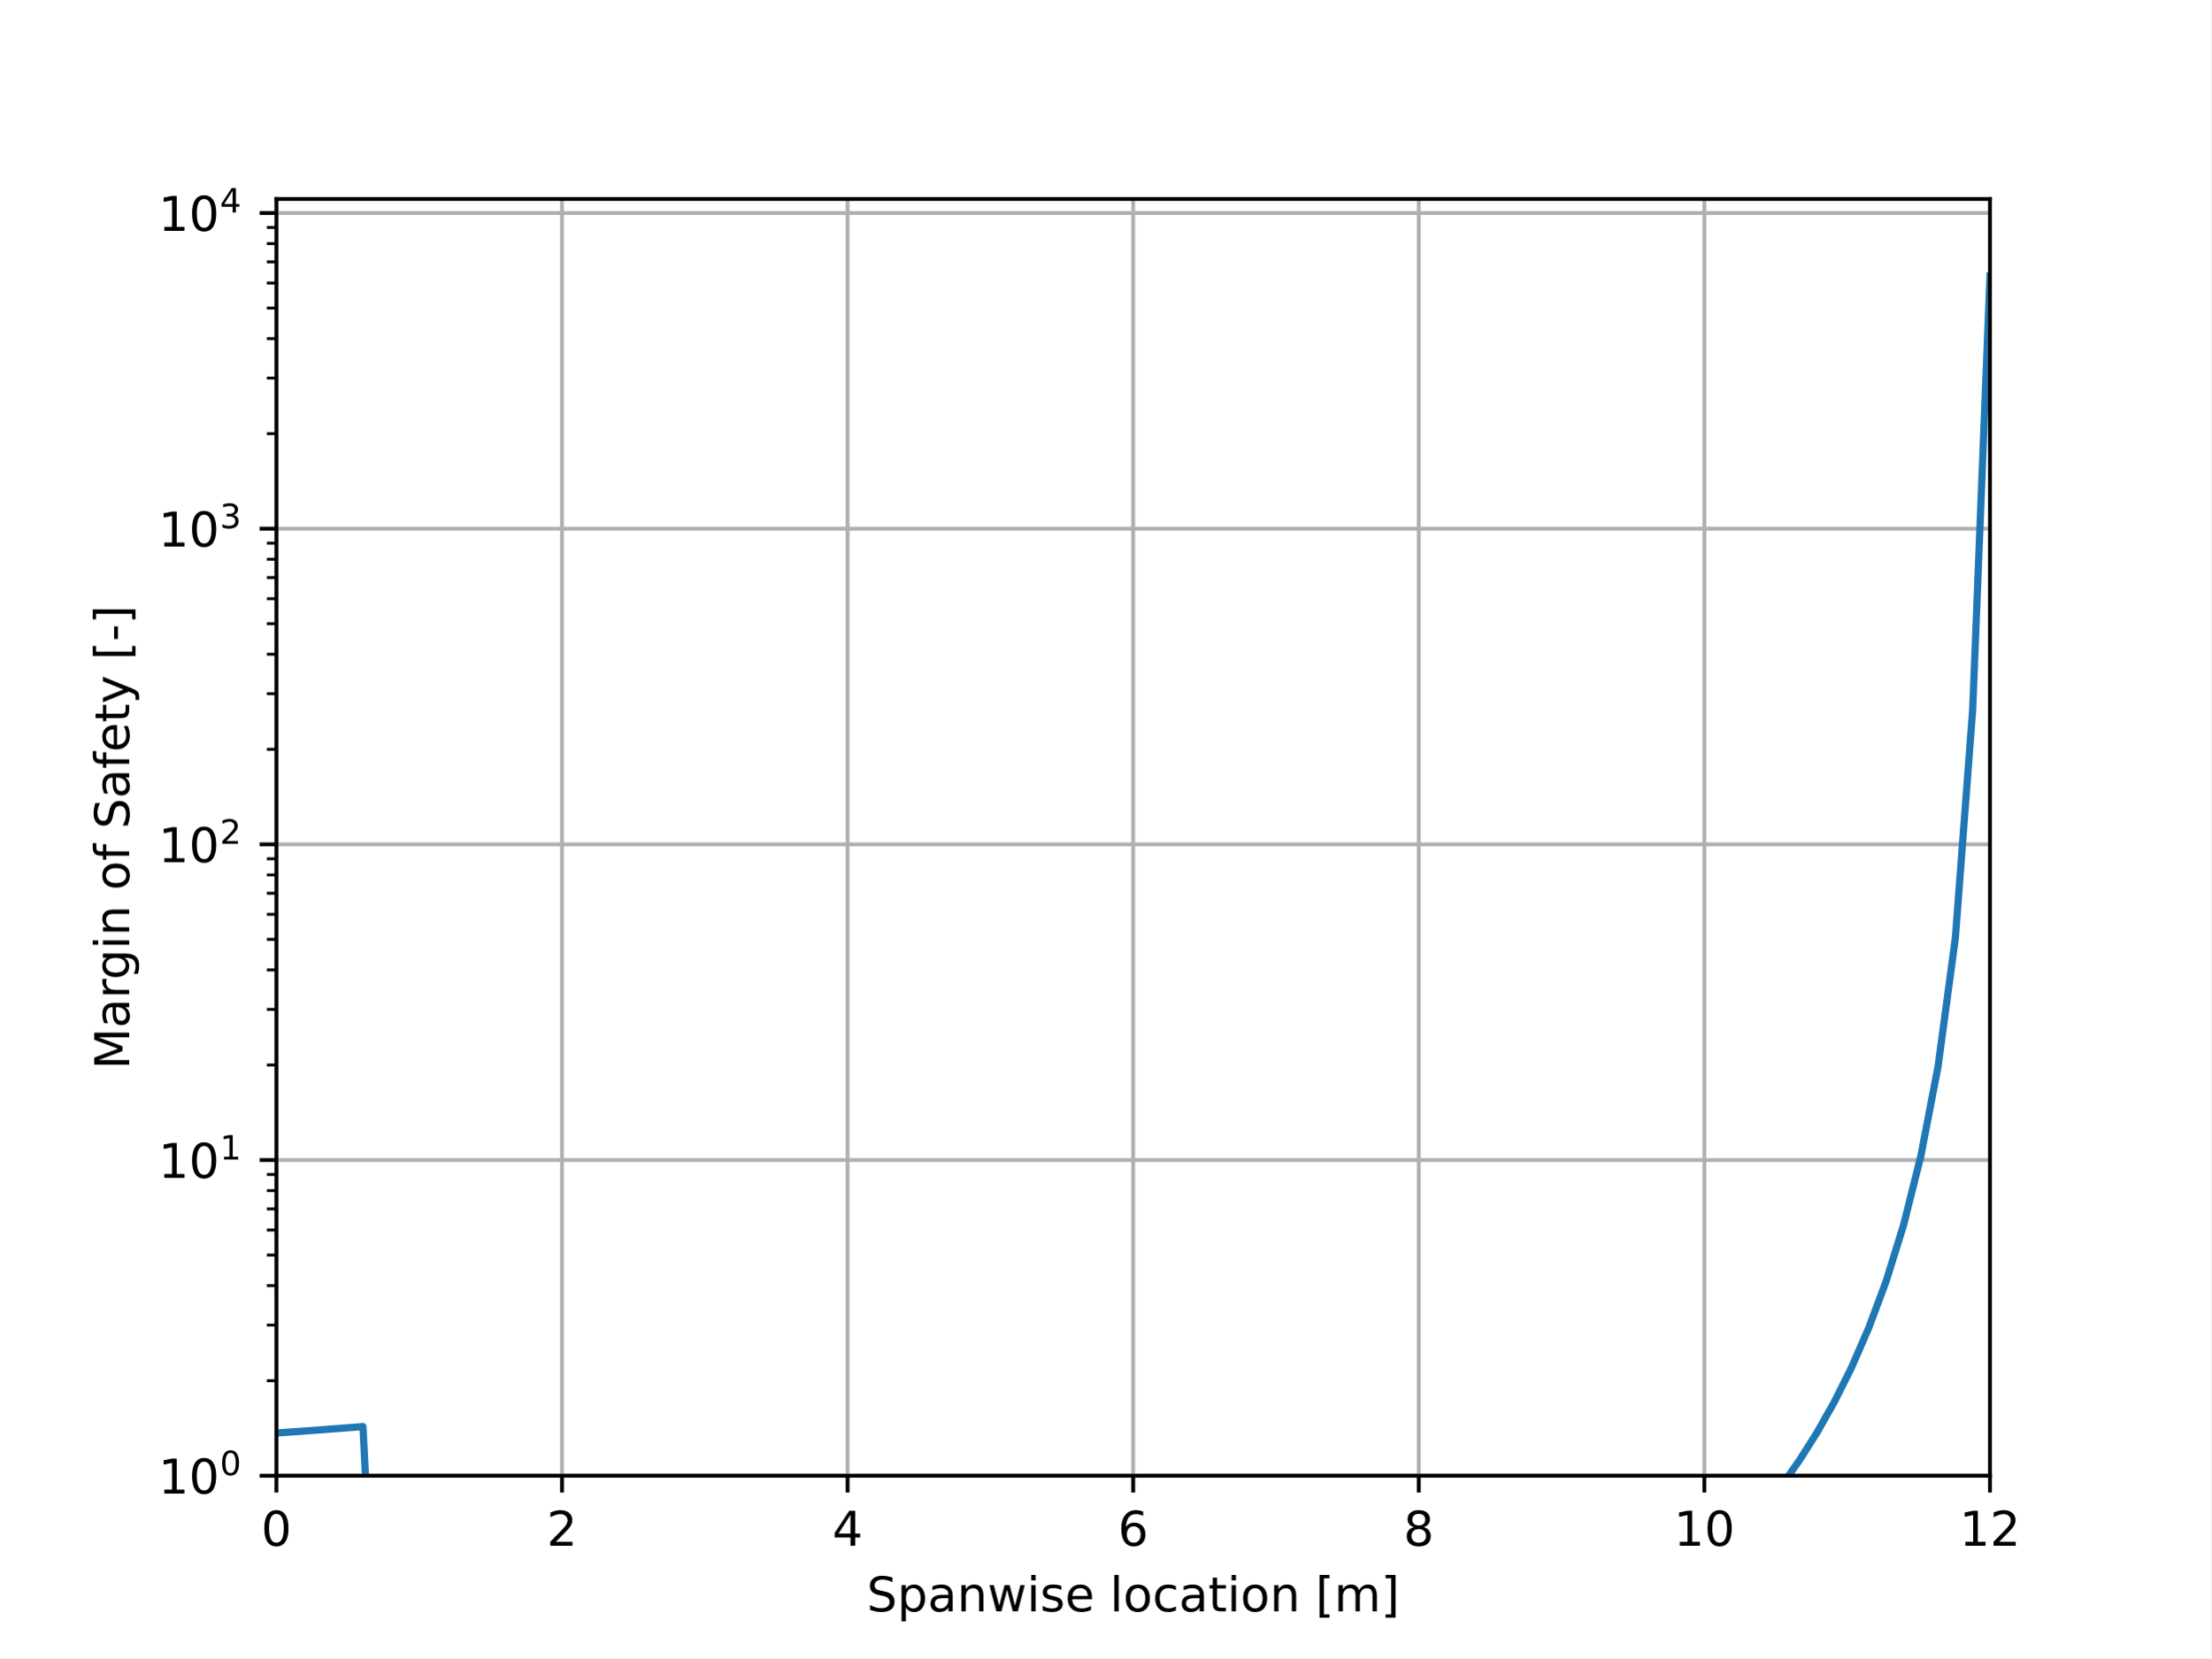
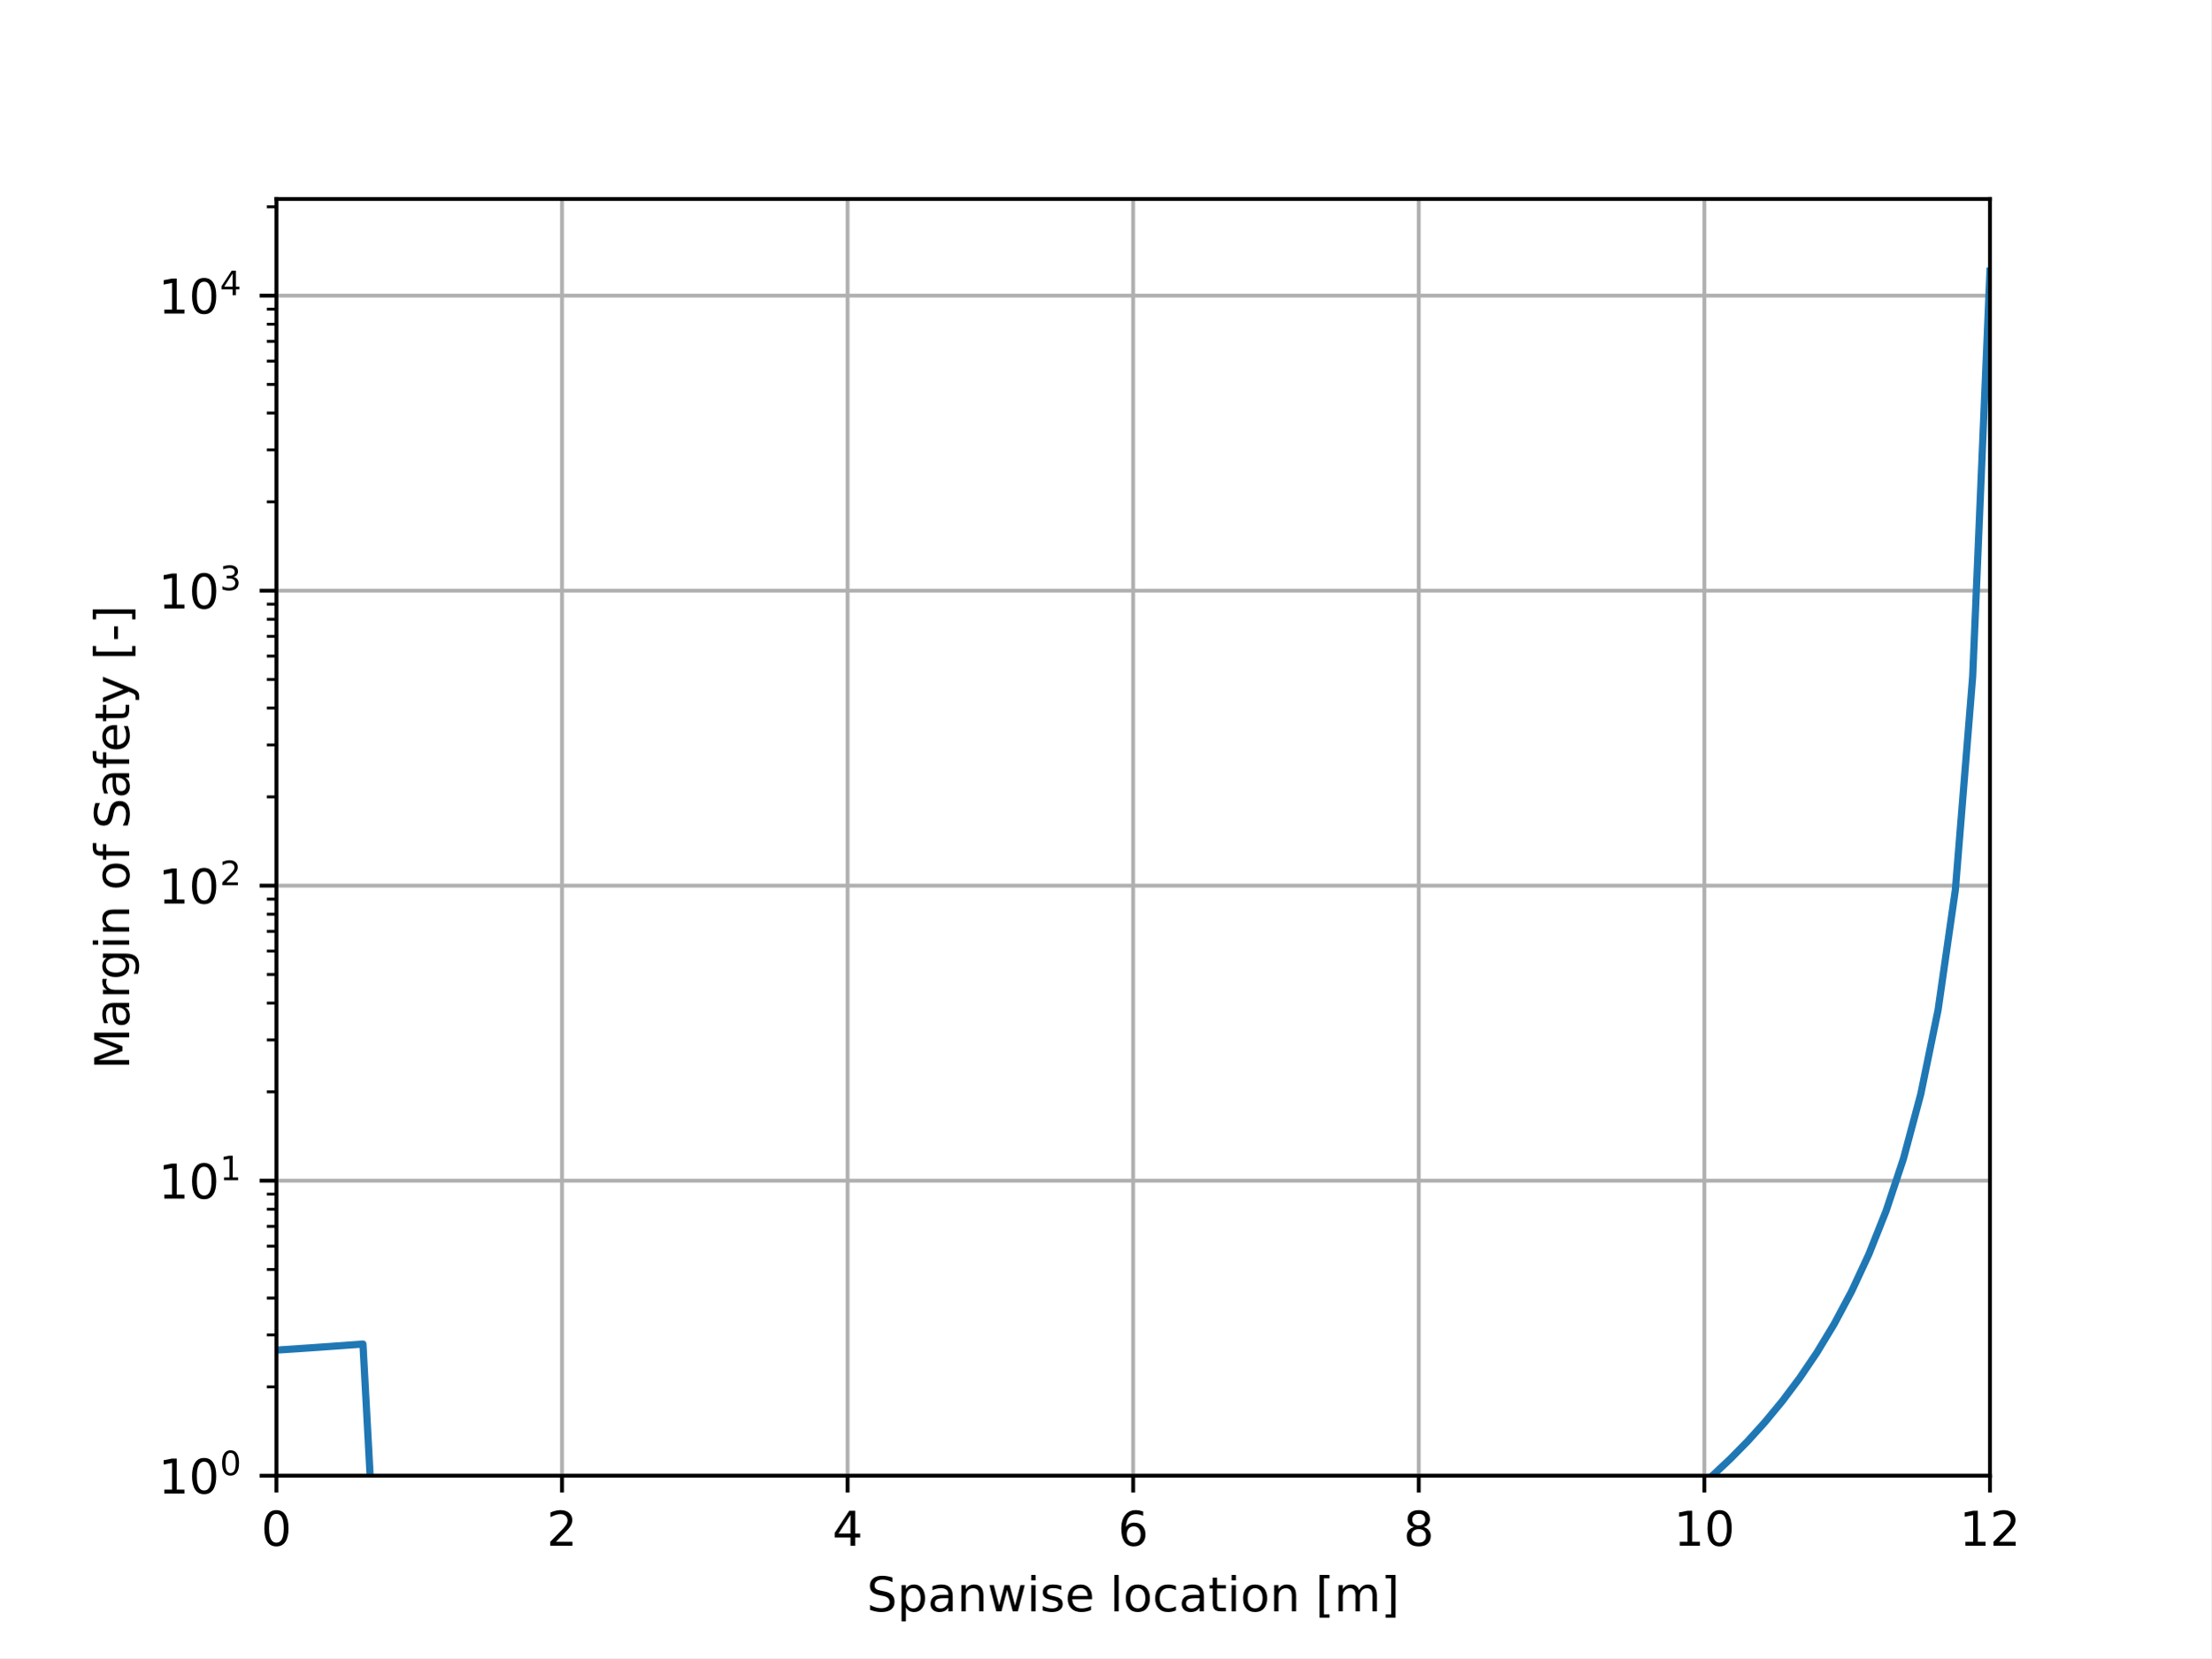
<svg xmlns="http://www.w3.org/2000/svg" xmlns:xlink="http://www.w3.org/1999/xlink" width="460.8pt" height="345.6pt" viewBox="0 0 460.8 345.6" version="1.1">
  <defs>
    <style type="text/css">*{stroke-linejoin: round; stroke-linecap: butt}</style>
  </defs>
  <g id="figure_1">
    <g id="patch_1">
      <path d="M 0 345.6  L 460.8 345.6  L 460.8 0  L 0 0  z " style="fill: #ffffff" />
    </g>
    <g id="axes_1">
      <g id="patch_2">
        <path d="M 57.6 307.584  L 414.72 307.584  L 414.72 41.472  L 57.6 41.472  z " style="fill: #ffffff" />
      </g>
      <g id="matplotlib.axis_1">
        <g id="xtick_1">
          <g id="line2d_1">
-             <path d="M 57.6 307.584  L 57.6 41.472  " clip-path="url(#pf5adccbb9b)" style="fill: none; stroke: #b0b0b0; stroke-width: 0.8; stroke-linecap: square" />
+             <path d="M 57.6 307.584  L 57.6 41.472  " clip-path="url(#p177a32290b)" style="fill: none; stroke: #b0b0b0; stroke-width: 0.8; stroke-linecap: square" />
          </g>
          <g id="line2d_2">
            <defs>
-               <path id="mf45ac86822" d="M 0 0  L 0 3.5  " style="stroke: #000000; stroke-width: 0.8" />
+               <path id="mb3d29bedf6" d="M 0 0  L 0 3.5  " style="stroke: #000000; stroke-width: 0.8" />
            </defs>
            <g>
-               <use xlink:href="#mf45ac86822" x="57.6" y="307.584" style="stroke: #000000; stroke-width: 0.8" />
+               <use xlink:href="#mb3d29bedf6" x="57.6" y="307.584" style="stroke: #000000; stroke-width: 0.8" />
            </g>
          </g>
          <g id="text_1">
            <g transform="translate(54.41875 322.1824)scale(0.1 -0.1)">
              <defs>
                <path id="DejaVuSans-30" d="M 2034 4250  Q 1547 4250 1301 3770  Q 1056 3291 1056 2328  Q 1056 1369 1301 889  Q 1547 409 2034 409  Q 2525 409 2770 889  Q 3016 1369 3016 2328  Q 3016 3291 2770 3770  Q 2525 4250 2034 4250  z M 2034 4750  Q 2819 4750 3233 4129  Q 3647 3509 3647 2328  Q 3647 1150 3233 529  Q 2819 -91 2034 -91  Q 1250 -91 836 529  Q 422 1150 422 2328  Q 422 3509 836 4129  Q 1250 4750 2034 4750  z " transform="scale(0.015625)" />
              </defs>
              <use xlink:href="#DejaVuSans-30" />
            </g>
          </g>
        </g>
        <g id="xtick_2">
          <g id="line2d_3">
-             <path d="M 117.12 307.584  L 117.12 41.472  " clip-path="url(#pf5adccbb9b)" style="fill: none; stroke: #b0b0b0; stroke-width: 0.8; stroke-linecap: square" />
+             <path d="M 117.12 307.584  L 117.12 41.472  " clip-path="url(#p177a32290b)" style="fill: none; stroke: #b0b0b0; stroke-width: 0.8; stroke-linecap: square" />
          </g>
          <g id="line2d_4">
            <g>
-               <use xlink:href="#mf45ac86822" x="117.12" y="307.584" style="stroke: #000000; stroke-width: 0.8" />
+               <use xlink:href="#mb3d29bedf6" x="117.12" y="307.584" style="stroke: #000000; stroke-width: 0.8" />
            </g>
          </g>
          <g id="text_2">
            <g transform="translate(113.9387 322.1824)scale(0.1 -0.1)">
              <defs>
                <path id="DejaVuSans-32" d="M 1228 531  L 3431 531  L 3431 0  L 469 0  L 469 531  Q 828 903 1448 1529  Q 2069 2156 2228 2338  Q 2531 2678 2651 2914  Q 2772 3150 2772 3378  Q 2772 3750 2511 3984  Q 2250 4219 1831 4219  Q 1534 4219 1204 4116  Q 875 4013 500 3803  L 500 4441  Q 881 4594 1212 4672  Q 1544 4750 1819 4750  Q 2544 4750 2975 4387  Q 3406 4025 3406 3419  Q 3406 3131 3298 2873  Q 3191 2616 2906 2266  Q 2828 2175 2409 1742  Q 1991 1309 1228 531  z " transform="scale(0.015625)" />
              </defs>
              <use xlink:href="#DejaVuSans-32" />
            </g>
          </g>
        </g>
        <g id="xtick_3">
          <g id="line2d_5">
-             <path d="M 176.64 307.584  L 176.64 41.472  " clip-path="url(#pf5adccbb9b)" style="fill: none; stroke: #b0b0b0; stroke-width: 0.8; stroke-linecap: square" />
+             <path d="M 176.64 307.584  L 176.64 41.472  " clip-path="url(#p177a32290b)" style="fill: none; stroke: #b0b0b0; stroke-width: 0.8; stroke-linecap: square" />
          </g>
          <g id="line2d_6">
            <g>
-               <use xlink:href="#mf45ac86822" x="176.64" y="307.584" style="stroke: #000000; stroke-width: 0.8" />
+               <use xlink:href="#mb3d29bedf6" x="176.64" y="307.584" style="stroke: #000000; stroke-width: 0.8" />
            </g>
          </g>
          <g id="text_3">
            <g transform="translate(173.4588 322.1824)scale(0.1 -0.1)">
              <defs>
                <path id="DejaVuSans-34" d="M 2419 4116  L 825 1625  L 2419 1625  L 2419 4116  z M 2253 4666  L 3047 4666  L 3047 1625  L 3713 1625  L 3713 1100  L 3047 1100  L 3047 0  L 2419 0  L 2419 1100  L 313 1100  L 313 1709  L 2253 4666  z " transform="scale(0.015625)" />
              </defs>
              <use xlink:href="#DejaVuSans-34" />
            </g>
          </g>
        </g>
        <g id="xtick_4">
          <g id="line2d_7">
-             <path d="M 236.16 307.584  L 236.16 41.472  " clip-path="url(#pf5adccbb9b)" style="fill: none; stroke: #b0b0b0; stroke-width: 0.8; stroke-linecap: square" />
+             <path d="M 236.16 307.584  L 236.16 41.472  " clip-path="url(#p177a32290b)" style="fill: none; stroke: #b0b0b0; stroke-width: 0.8; stroke-linecap: square" />
          </g>
          <g id="line2d_8">
            <g>
-               <use xlink:href="#mf45ac86822" x="236.16" y="307.584" style="stroke: #000000; stroke-width: 0.8" />
+               <use xlink:href="#mb3d29bedf6" x="236.16" y="307.584" style="stroke: #000000; stroke-width: 0.8" />
            </g>
          </g>
          <g id="text_4">
            <g transform="translate(232.9787 322.1824)scale(0.1 -0.1)">
              <defs>
                <path id="DejaVuSans-36" d="M 2113 2584  Q 1688 2584 1439 2293  Q 1191 2003 1191 1497  Q 1191 994 1439 701  Q 1688 409 2113 409  Q 2538 409 2786 701  Q 3034 994 3034 1497  Q 3034 2003 2786 2293  Q 2538 2584 2113 2584  z M 3366 4563  L 3366 3988  Q 3128 4100 2886 4159  Q 2644 4219 2406 4219  Q 1781 4219 1451 3797  Q 1122 3375 1075 2522  Q 1259 2794 1537 2939  Q 1816 3084 2150 3084  Q 2853 3084 3261 2657  Q 3669 2231 3669 1497  Q 3669 778 3244 343  Q 2819 -91 2113 -91  Q 1303 -91 875 529  Q 447 1150 447 2328  Q 447 3434 972 4092  Q 1497 4750 2381 4750  Q 2619 4750 2861 4703  Q 3103 4656 3366 4563  z " transform="scale(0.015625)" />
              </defs>
              <use xlink:href="#DejaVuSans-36" />
            </g>
          </g>
        </g>
        <g id="xtick_5">
          <g id="line2d_9">
-             <path d="M 295.68 307.584  L 295.68 41.472  " clip-path="url(#pf5adccbb9b)" style="fill: none; stroke: #b0b0b0; stroke-width: 0.8; stroke-linecap: square" />
+             <path d="M 295.68 307.584  L 295.68 41.472  " clip-path="url(#p177a32290b)" style="fill: none; stroke: #b0b0b0; stroke-width: 0.8; stroke-linecap: square" />
          </g>
          <g id="line2d_10">
            <g>
-               <use xlink:href="#mf45ac86822" x="295.68" y="307.584" style="stroke: #000000; stroke-width: 0.8" />
+               <use xlink:href="#mb3d29bedf6" x="295.68" y="307.584" style="stroke: #000000; stroke-width: 0.8" />
            </g>
          </g>
          <g id="text_5">
            <g transform="translate(292.4987 322.1824)scale(0.1 -0.1)">
              <defs>
                <path id="DejaVuSans-38" d="M 2034 2216  Q 1584 2216 1326 1975  Q 1069 1734 1069 1313  Q 1069 891 1326 650  Q 1584 409 2034 409  Q 2484 409 2743 651  Q 3003 894 3003 1313  Q 3003 1734 2745 1975  Q 2488 2216 2034 2216  z M 1403 2484  Q 997 2584 770 2862  Q 544 3141 544 3541  Q 544 4100 942 4425  Q 1341 4750 2034 4750  Q 2731 4750 3128 4425  Q 3525 4100 3525 3541  Q 3525 3141 3298 2862  Q 3072 2584 2669 2484  Q 3125 2378 3379 2068  Q 3634 1759 3634 1313  Q 3634 634 3220 271  Q 2806 -91 2034 -91  Q 1263 -91 848 271  Q 434 634 434 1313  Q 434 1759 690 2068  Q 947 2378 1403 2484  z M 1172 3481  Q 1172 3119 1398 2916  Q 1625 2713 2034 2713  Q 2441 2713 2670 2916  Q 2900 3119 2900 3481  Q 2900 3844 2670 4047  Q 2441 4250 2034 4250  Q 1625 4250 1398 4047  Q 1172 3844 1172 3481  z " transform="scale(0.015625)" />
              </defs>
              <use xlink:href="#DejaVuSans-38" />
            </g>
          </g>
        </g>
        <g id="xtick_6">
          <g id="line2d_11">
-             <path d="M 355.2 307.584  L 355.2 41.472  " clip-path="url(#pf5adccbb9b)" style="fill: none; stroke: #b0b0b0; stroke-width: 0.8; stroke-linecap: square" />
+             <path d="M 355.2 307.584  L 355.2 41.472  " clip-path="url(#p177a32290b)" style="fill: none; stroke: #b0b0b0; stroke-width: 0.8; stroke-linecap: square" />
          </g>
          <g id="line2d_12">
            <g>
-               <use xlink:href="#mf45ac86822" x="355.2" y="307.584" style="stroke: #000000; stroke-width: 0.8" />
+               <use xlink:href="#mb3d29bedf6" x="355.2" y="307.584" style="stroke: #000000; stroke-width: 0.8" />
            </g>
          </g>
          <g id="text_6">
            <g transform="translate(348.8375 322.1824)scale(0.1 -0.1)">
              <defs>
                <path id="DejaVuSans-31" d="M 794 531  L 1825 531  L 1825 4091  L 703 3866  L 703 4441  L 1819 4666  L 2450 4666  L 2450 531  L 3481 531  L 3481 0  L 794 0  L 794 531  z " transform="scale(0.015625)" />
              </defs>
              <use xlink:href="#DejaVuSans-31" />
              <use xlink:href="#DejaVuSans-30" x="63.623" />
            </g>
          </g>
        </g>
        <g id="xtick_7">
          <g id="line2d_13">
-             <path d="M 414.72 307.584  L 414.72 41.472  " clip-path="url(#pf5adccbb9b)" style="fill: none; stroke: #b0b0b0; stroke-width: 0.8; stroke-linecap: square" />
+             <path d="M 414.72 307.584  L 414.72 41.472  " clip-path="url(#p177a32290b)" style="fill: none; stroke: #b0b0b0; stroke-width: 0.8; stroke-linecap: square" />
          </g>
          <g id="line2d_14">
            <g>
-               <use xlink:href="#mf45ac86822" x="414.72" y="307.584" style="stroke: #000000; stroke-width: 0.8" />
+               <use xlink:href="#mb3d29bedf6" x="414.72" y="307.584" style="stroke: #000000; stroke-width: 0.8" />
            </g>
          </g>
          <g id="text_7">
            <g transform="translate(408.3575 322.1824)scale(0.1 -0.1)">
              <use xlink:href="#DejaVuSans-31" />
              <use xlink:href="#DejaVuSans-32" x="63.623" />
            </g>
          </g>
        </g>
        <g id="text_8">
          <g transform="translate(180.6303 335.8606)scale(0.1 -0.1)">
            <defs>
              <path id="DejaVuSans-53" d="M 3425 4513  L 3425 3897  Q 3066 4069 2747 4153  Q 2428 4238 2131 4238  Q 1616 4238 1336 4038  Q 1056 3838 1056 3469  Q 1056 3159 1242 3001  Q 1428 2844 1947 2747  L 2328 2669  Q 3034 2534 3370 2195  Q 3706 1856 3706 1288  Q 3706 609 3251 259  Q 2797 -91 1919 -91  Q 1588 -91 1214 -16  Q 841 59 441 206  L 441 856  Q 825 641 1194 531  Q 1563 422 1919 422  Q 2459 422 2753 634  Q 3047 847 3047 1241  Q 3047 1584 2836 1778  Q 2625 1972 2144 2069  L 1759 2144  Q 1053 2284 737 2584  Q 422 2884 422 3419  Q 422 4038 858 4394  Q 1294 4750 2059 4750  Q 2388 4750 2728 4690  Q 3069 4631 3425 4513  z " transform="scale(0.015625)" />
              <path id="DejaVuSans-70" d="M 1159 525  L 1159 -1331  L 581 -1331  L 581 3500  L 1159 3500  L 1159 2969  Q 1341 3281 1617 3432  Q 1894 3584 2278 3584  Q 2916 3584 3314 3078  Q 3713 2572 3713 1747  Q 3713 922 3314 415  Q 2916 -91 2278 -91  Q 1894 -91 1617 61  Q 1341 213 1159 525  z M 3116 1747  Q 3116 2381 2855 2742  Q 2594 3103 2138 3103  Q 1681 3103 1420 2742  Q 1159 2381 1159 1747  Q 1159 1113 1420 752  Q 1681 391 2138 391  Q 2594 391 2855 752  Q 3116 1113 3116 1747  z " transform="scale(0.015625)" />
              <path id="DejaVuSans-61" d="M 2194 1759  Q 1497 1759 1228 1600  Q 959 1441 959 1056  Q 959 750 1161 570  Q 1363 391 1709 391  Q 2188 391 2477 730  Q 2766 1069 2766 1631  L 2766 1759  L 2194 1759  z M 3341 1997  L 3341 0  L 2766 0  L 2766 531  Q 2569 213 2275 61  Q 1981 -91 1556 -91  Q 1019 -91 701 211  Q 384 513 384 1019  Q 384 1609 779 1909  Q 1175 2209 1959 2209  L 2766 2209  L 2766 2266  Q 2766 2663 2505 2880  Q 2244 3097 1772 3097  Q 1472 3097 1187 3025  Q 903 2953 641 2809  L 641 3341  Q 956 3463 1253 3523  Q 1550 3584 1831 3584  Q 2591 3584 2966 3190  Q 3341 2797 3341 1997  z " transform="scale(0.015625)" />
              <path id="DejaVuSans-6e" d="M 3513 2113  L 3513 0  L 2938 0  L 2938 2094  Q 2938 2591 2744 2837  Q 2550 3084 2163 3084  Q 1697 3084 1428 2787  Q 1159 2491 1159 1978  L 1159 0  L 581 0  L 581 3500  L 1159 3500  L 1159 2956  Q 1366 3272 1645 3428  Q 1925 3584 2291 3584  Q 2894 3584 3203 3211  Q 3513 2838 3513 2113  z " transform="scale(0.015625)" />
              <path id="DejaVuSans-77" d="M 269 3500  L 844 3500  L 1563 769  L 2278 3500  L 2956 3500  L 3675 769  L 4391 3500  L 4966 3500  L 4050 0  L 3372 0  L 2619 2869  L 1863 0  L 1184 0  L 269 3500  z " transform="scale(0.015625)" />
              <path id="DejaVuSans-69" d="M 603 3500  L 1178 3500  L 1178 0  L 603 0  L 603 3500  z M 603 4863  L 1178 4863  L 1178 4134  L 603 4134  L 603 4863  z " transform="scale(0.015625)" />
              <path id="DejaVuSans-73" d="M 2834 3397  L 2834 2853  Q 2591 2978 2328 3040  Q 2066 3103 1784 3103  Q 1356 3103 1142 2972  Q 928 2841 928 2578  Q 928 2378 1081 2264  Q 1234 2150 1697 2047  L 1894 2003  Q 2506 1872 2764 1633  Q 3022 1394 3022 966  Q 3022 478 2636 193  Q 2250 -91 1575 -91  Q 1294 -91 989 -36  Q 684 19 347 128  L 347 722  Q 666 556 975 473  Q 1284 391 1588 391  Q 1994 391 2212 530  Q 2431 669 2431 922  Q 2431 1156 2273 1281  Q 2116 1406 1581 1522  L 1381 1569  Q 847 1681 609 1914  Q 372 2147 372 2553  Q 372 3047 722 3315  Q 1072 3584 1716 3584  Q 2034 3584 2315 3537  Q 2597 3491 2834 3397  z " transform="scale(0.015625)" />
              <path id="DejaVuSans-65" d="M 3597 1894  L 3597 1613  L 953 1613  Q 991 1019 1311 708  Q 1631 397 2203 397  Q 2534 397 2845 478  Q 3156 559 3463 722  L 3463 178  Q 3153 47 2828 -22  Q 2503 -91 2169 -91  Q 1331 -91 842 396  Q 353 884 353 1716  Q 353 2575 817 3079  Q 1281 3584 2069 3584  Q 2775 3584 3186 3129  Q 3597 2675 3597 1894  z M 3022 2063  Q 3016 2534 2758 2815  Q 2500 3097 2075 3097  Q 1594 3097 1305 2825  Q 1016 2553 972 2059  L 3022 2063  z " transform="scale(0.015625)" />
              <path id="DejaVuSans-20" transform="scale(0.015625)" />
              <path id="DejaVuSans-6c" d="M 603 4863  L 1178 4863  L 1178 0  L 603 0  L 603 4863  z " transform="scale(0.015625)" />
              <path id="DejaVuSans-6f" d="M 1959 3097  Q 1497 3097 1228 2736  Q 959 2375 959 1747  Q 959 1119 1226 758  Q 1494 397 1959 397  Q 2419 397 2687 759  Q 2956 1122 2956 1747  Q 2956 2369 2687 2733  Q 2419 3097 1959 3097  z M 1959 3584  Q 2709 3584 3137 3096  Q 3566 2609 3566 1747  Q 3566 888 3137 398  Q 2709 -91 1959 -91  Q 1206 -91 779 398  Q 353 888 353 1747  Q 353 2609 779 3096  Q 1206 3584 1959 3584  z " transform="scale(0.015625)" />
              <path id="DejaVuSans-63" d="M 3122 3366  L 3122 2828  Q 2878 2963 2633 3030  Q 2388 3097 2138 3097  Q 1578 3097 1268 2742  Q 959 2388 959 1747  Q 959 1106 1268 751  Q 1578 397 2138 397  Q 2388 397 2633 464  Q 2878 531 3122 666  L 3122 134  Q 2881 22 2623 -34  Q 2366 -91 2075 -91  Q 1284 -91 818 406  Q 353 903 353 1747  Q 353 2603 823 3093  Q 1294 3584 2113 3584  Q 2378 3584 2631 3529  Q 2884 3475 3122 3366  z " transform="scale(0.015625)" />
              <path id="DejaVuSans-74" d="M 1172 4494  L 1172 3500  L 2356 3500  L 2356 3053  L 1172 3053  L 1172 1153  Q 1172 725 1289 603  Q 1406 481 1766 481  L 2356 481  L 2356 0  L 1766 0  Q 1100 0 847 248  Q 594 497 594 1153  L 594 3053  L 172 3053  L 172 3500  L 594 3500  L 594 4494  L 1172 4494  z " transform="scale(0.015625)" />
              <path id="DejaVuSans-5b" d="M 550 4863  L 1875 4863  L 1875 4416  L 1125 4416  L 1125 -397  L 1875 -397  L 1875 -844  L 550 -844  L 550 4863  z " transform="scale(0.015625)" />
              <path id="DejaVuSans-6d" d="M 3328 2828  Q 3544 3216 3844 3400  Q 4144 3584 4550 3584  Q 5097 3584 5394 3201  Q 5691 2819 5691 2113  L 5691 0  L 5113 0  L 5113 2094  Q 5113 2597 4934 2840  Q 4756 3084 4391 3084  Q 3944 3084 3684 2787  Q 3425 2491 3425 1978  L 3425 0  L 2847 0  L 2847 2094  Q 2847 2600 2669 2842  Q 2491 3084 2119 3084  Q 1678 3084 1418 2786  Q 1159 2488 1159 1978  L 1159 0  L 581 0  L 581 3500  L 1159 3500  L 1159 2956  Q 1356 3278 1631 3431  Q 1906 3584 2284 3584  Q 2666 3584 2933 3390  Q 3200 3197 3328 2828  z " transform="scale(0.015625)" />
              <path id="DejaVuSans-5d" d="M 1947 4863  L 1947 -844  L 622 -844  L 622 -397  L 1369 -397  L 1369 4416  L 622 4416  L 622 4863  L 1947 4863  z " transform="scale(0.015625)" />
            </defs>
            <use xlink:href="#DejaVuSans-53" />
            <use xlink:href="#DejaVuSans-70" x="63.477" />
            <use xlink:href="#DejaVuSans-61" x="126.953" />
            <use xlink:href="#DejaVuSans-6e" x="188.232" />
            <use xlink:href="#DejaVuSans-77" x="251.611" />
            <use xlink:href="#DejaVuSans-69" x="333.398" />
            <use xlink:href="#DejaVuSans-73" x="361.182" />
            <use xlink:href="#DejaVuSans-65" x="413.281" />
            <use xlink:href="#DejaVuSans-20" x="474.805" />
            <use xlink:href="#DejaVuSans-6c" x="506.592" />
            <use xlink:href="#DejaVuSans-6f" x="534.375" />
            <use xlink:href="#DejaVuSans-63" x="595.557" />
            <use xlink:href="#DejaVuSans-61" x="650.537" />
            <use xlink:href="#DejaVuSans-74" x="711.816" />
            <use xlink:href="#DejaVuSans-69" x="751.025" />
            <use xlink:href="#DejaVuSans-6f" x="778.809" />
            <use xlink:href="#DejaVuSans-6e" x="839.99" />
            <use xlink:href="#DejaVuSans-20" x="903.369" />
            <use xlink:href="#DejaVuSans-5b" x="935.156" />
            <use xlink:href="#DejaVuSans-6d" x="974.17" />
            <use xlink:href="#DejaVuSans-5d" x="1071.582" />
          </g>
        </g>
      </g>
      <g id="matplotlib.axis_2">
        <g id="ytick_1">
          <g id="line2d_15">
-             <path d="M 57.6 307.584  L 414.72 307.584  " clip-path="url(#pf5adccbb9b)" style="fill: none; stroke: #b0b0b0; stroke-width: 0.8; stroke-linecap: square" />
+             <path d="M 57.6 307.584  L 414.72 307.584  " clip-path="url(#p177a32290b)" style="fill: none; stroke: #b0b0b0; stroke-width: 0.8; stroke-linecap: square" />
          </g>
          <g id="line2d_16">
            <defs>
-               <path id="mbcb46f4248" d="M 0 0  L -3.5 0  " style="stroke: #000000; stroke-width: 0.8" />
+               <path id="m946481f10a" d="M 0 0  L -3.5 0  " style="stroke: #000000; stroke-width: 0.8" />
            </defs>
            <g>
-               <use xlink:href="#mbcb46f4248" x="57.6" y="307.584" style="stroke: #000000; stroke-width: 0.8" />
+               <use xlink:href="#m946481f10a" x="57.6" y="307.584" style="stroke: #000000; stroke-width: 0.8" />
            </g>
          </g>
          <g id="text_9">
            <g transform="translate(33 311.3832)scale(0.1 -0.1)">
              <use xlink:href="#DejaVuSans-31" transform="translate(0 0.765625)" />
              <use xlink:href="#DejaVuSans-30" transform="translate(63.62305 0.765625)" />
              <use xlink:href="#DejaVuSans-30" transform="translate(128.2031 39.04688)scale(0.7)" />
            </g>
          </g>
        </g>
        <g id="ytick_2">
          <g id="line2d_17">
-             <path d="M 57.6 241.785  L 414.72 241.785  " clip-path="url(#pf5adccbb9b)" style="fill: none; stroke: #b0b0b0; stroke-width: 0.8; stroke-linecap: square" />
+             <path d="M 57.6 246.091  L 414.72 246.091  " clip-path="url(#p177a32290b)" style="fill: none; stroke: #b0b0b0; stroke-width: 0.8; stroke-linecap: square" />
          </g>
          <g id="line2d_18">
            <g>
-               <use xlink:href="#mbcb46f4248" x="57.6" y="241.785" style="stroke: #000000; stroke-width: 0.8" />
+               <use xlink:href="#m946481f10a" x="57.6" y="246.091" style="stroke: #000000; stroke-width: 0.8" />
            </g>
          </g>
          <g id="text_10">
-             <g transform="translate(33 245.5841)scale(0.1 -0.1)">
+             <g transform="translate(33 249.8904)scale(0.1 -0.1)">
              <use xlink:href="#DejaVuSans-31" transform="translate(0 0.684375)" />
              <use xlink:href="#DejaVuSans-30" transform="translate(63.62305 0.684375)" />
              <use xlink:href="#DejaVuSans-31" transform="translate(128.2031 38.96563)scale(0.7)" />
            </g>
          </g>
        </g>
        <g id="ytick_3">
          <g id="line2d_19">
-             <path d="M 57.6 175.986  L 414.72 175.986  " clip-path="url(#pf5adccbb9b)" style="fill: none; stroke: #b0b0b0; stroke-width: 0.8; stroke-linecap: square" />
+             <path d="M 57.6 184.598  L 414.72 184.598  " clip-path="url(#p177a32290b)" style="fill: none; stroke: #b0b0b0; stroke-width: 0.8; stroke-linecap: square" />
          </g>
          <g id="line2d_20">
            <g>
-               <use xlink:href="#mbcb46f4248" x="57.6" y="175.986" style="stroke: #000000; stroke-width: 0.8" />
+               <use xlink:href="#m946481f10a" x="57.6" y="184.598" style="stroke: #000000; stroke-width: 0.8" />
            </g>
          </g>
          <g id="text_11">
-             <g transform="translate(33 179.785)scale(0.1 -0.1)">
+             <g transform="translate(33 188.3976)scale(0.1 -0.1)">
              <use xlink:href="#DejaVuSans-31" transform="translate(0 0.765625)" />
              <use xlink:href="#DejaVuSans-30" transform="translate(63.62305 0.765625)" />
              <use xlink:href="#DejaVuSans-32" transform="translate(128.2031 39.04688)scale(0.7)" />
            </g>
          </g>
        </g>
        <g id="ytick_4">
          <g id="line2d_21">
-             <path d="M 57.6 110.187  L 414.72 110.187  " clip-path="url(#pf5adccbb9b)" style="fill: none; stroke: #b0b0b0; stroke-width: 0.8; stroke-linecap: square" />
+             <path d="M 57.6 123.106  L 414.72 123.106  " clip-path="url(#p177a32290b)" style="fill: none; stroke: #b0b0b0; stroke-width: 0.8; stroke-linecap: square" />
          </g>
          <g id="line2d_22">
            <g>
-               <use xlink:href="#mbcb46f4248" x="57.6" y="110.187" style="stroke: #000000; stroke-width: 0.8" />
+               <use xlink:href="#m946481f10a" x="57.6" y="123.106" style="stroke: #000000; stroke-width: 0.8" />
            </g>
          </g>
          <g id="text_12">
-             <g transform="translate(33 113.9859)scale(0.1 -0.1)">
+             <g transform="translate(33 126.9048)scale(0.1 -0.1)">
              <defs>
                <path id="DejaVuSans-33" d="M 2597 2516  Q 3050 2419 3304 2112  Q 3559 1806 3559 1356  Q 3559 666 3084 287  Q 2609 -91 1734 -91  Q 1441 -91 1130 -33  Q 819 25 488 141  L 488 750  Q 750 597 1062 519  Q 1375 441 1716 441  Q 2309 441 2620 675  Q 2931 909 2931 1356  Q 2931 1769 2642 2001  Q 2353 2234 1838 2234  L 1294 2234  L 1294 2753  L 1863 2753  Q 2328 2753 2575 2939  Q 2822 3125 2822 3475  Q 2822 3834 2567 4026  Q 2313 4219 1838 4219  Q 1578 4219 1281 4162  Q 984 4106 628 3988  L 628 4550  Q 988 4650 1302 4700  Q 1616 4750 1894 4750  Q 2613 4750 3031 4423  Q 3450 4097 3450 3541  Q 3450 3153 3228 2886  Q 3006 2619 2597 2516  z " transform="scale(0.015625)" />
              </defs>
              <use xlink:href="#DejaVuSans-31" transform="translate(0 0.765625)" />
              <use xlink:href="#DejaVuSans-30" transform="translate(63.62305 0.765625)" />
              <use xlink:href="#DejaVuSans-33" transform="translate(128.2031 39.04688)scale(0.7)" />
            </g>
          </g>
        </g>
        <g id="ytick_5">
          <g id="line2d_23">
-             <path d="M 57.6 44.388  L 414.72 44.388  " clip-path="url(#pf5adccbb9b)" style="fill: none; stroke: #b0b0b0; stroke-width: 0.8; stroke-linecap: square" />
+             <path d="M 57.6 61.613  L 414.72 61.613  " clip-path="url(#p177a32290b)" style="fill: none; stroke: #b0b0b0; stroke-width: 0.8; stroke-linecap: square" />
          </g>
          <g id="line2d_24">
            <g>
-               <use xlink:href="#mbcb46f4248" x="57.6" y="44.388" style="stroke: #000000; stroke-width: 0.8" />
+               <use xlink:href="#m946481f10a" x="57.6" y="61.613" style="stroke: #000000; stroke-width: 0.8" />
            </g>
          </g>
          <g id="text_13">
-             <g transform="translate(33 48.18679)scale(0.1 -0.1)">
+             <g transform="translate(33 65.412)scale(0.1 -0.1)">
              <use xlink:href="#DejaVuSans-31" transform="translate(0 0.684375)" />
              <use xlink:href="#DejaVuSans-30" transform="translate(63.62305 0.684375)" />
              <use xlink:href="#DejaVuSans-34" transform="translate(128.2031 38.96563)scale(0.7)" />
            </g>
          </g>
        </g>
        <g id="ytick_6">
          <g id="line2d_25">
            <defs>
-               <path id="ma7cdeddcd4" d="M 0 0  L -2 0  " style="stroke: #000000; stroke-width: 0.6" />
+               <path id="meb52a5678a" d="M 0 0  L -2 0  " style="stroke: #000000; stroke-width: 0.6" />
            </defs>
            <g>
-               <use xlink:href="#ma7cdeddcd4" x="57.6" y="287.776" style="stroke: #000000; stroke-width: 0.6" />
+               <use xlink:href="#meb52a5678a" x="57.6" y="289.073" style="stroke: #000000; stroke-width: 0.6" />
            </g>
          </g>
        </g>
        <g id="ytick_7">
          <g id="line2d_26">
            <g>
-               <use xlink:href="#ma7cdeddcd4" x="57.6" y="276.19" style="stroke: #000000; stroke-width: 0.6" />
+               <use xlink:href="#meb52a5678a" x="57.6" y="278.244" style="stroke: #000000; stroke-width: 0.6" />
            </g>
          </g>
        </g>
        <g id="ytick_8">
          <g id="line2d_27">
            <g>
-               <use xlink:href="#ma7cdeddcd4" x="57.6" y="267.969" style="stroke: #000000; stroke-width: 0.6" />
+               <use xlink:href="#meb52a5678a" x="57.6" y="270.562" style="stroke: #000000; stroke-width: 0.6" />
            </g>
          </g>
        </g>
        <g id="ytick_9">
          <g id="line2d_28">
            <g>
-               <use xlink:href="#ma7cdeddcd4" x="57.6" y="261.592" style="stroke: #000000; stroke-width: 0.6" />
+               <use xlink:href="#meb52a5678a" x="57.6" y="264.602" style="stroke: #000000; stroke-width: 0.6" />
            </g>
          </g>
        </g>
        <g id="ytick_10">
          <g id="line2d_29">
            <g>
-               <use xlink:href="#ma7cdeddcd4" x="57.6" y="256.382" style="stroke: #000000; stroke-width: 0.6" />
+               <use xlink:href="#meb52a5678a" x="57.6" y="259.733" style="stroke: #000000; stroke-width: 0.6" />
            </g>
          </g>
        </g>
        <g id="ytick_11">
          <g id="line2d_30">
            <g>
-               <use xlink:href="#ma7cdeddcd4" x="57.6" y="251.977" style="stroke: #000000; stroke-width: 0.6" />
+               <use xlink:href="#meb52a5678a" x="57.6" y="255.617" style="stroke: #000000; stroke-width: 0.6" />
            </g>
          </g>
        </g>
        <g id="ytick_12">
          <g id="line2d_31">
            <g>
-               <use xlink:href="#ma7cdeddcd4" x="57.6" y="248.161" style="stroke: #000000; stroke-width: 0.6" />
+               <use xlink:href="#meb52a5678a" x="57.6" y="252.05" style="stroke: #000000; stroke-width: 0.6" />
            </g>
          </g>
        </g>
        <g id="ytick_13">
          <g id="line2d_32">
            <g>
-               <use xlink:href="#ma7cdeddcd4" x="57.6" y="244.796" style="stroke: #000000; stroke-width: 0.6" />
+               <use xlink:href="#meb52a5678a" x="57.6" y="248.905" style="stroke: #000000; stroke-width: 0.6" />
            </g>
          </g>
        </g>
        <g id="ytick_14">
          <g id="line2d_33">
            <g>
-               <use xlink:href="#ma7cdeddcd4" x="57.6" y="221.977" style="stroke: #000000; stroke-width: 0.6" />
+               <use xlink:href="#meb52a5678a" x="57.6" y="227.58" style="stroke: #000000; stroke-width: 0.6" />
            </g>
          </g>
        </g>
        <g id="ytick_15">
          <g id="line2d_34">
            <g>
-               <use xlink:href="#ma7cdeddcd4" x="57.6" y="210.391" style="stroke: #000000; stroke-width: 0.6" />
+               <use xlink:href="#meb52a5678a" x="57.6" y="216.752" style="stroke: #000000; stroke-width: 0.6" />
            </g>
          </g>
        </g>
        <g id="ytick_16">
          <g id="line2d_35">
            <g>
-               <use xlink:href="#ma7cdeddcd4" x="57.6" y="202.17" style="stroke: #000000; stroke-width: 0.6" />
+               <use xlink:href="#meb52a5678a" x="57.6" y="209.069" style="stroke: #000000; stroke-width: 0.6" />
            </g>
          </g>
        </g>
        <g id="ytick_17">
          <g id="line2d_36">
            <g>
-               <use xlink:href="#ma7cdeddcd4" x="57.6" y="195.793" style="stroke: #000000; stroke-width: 0.6" />
+               <use xlink:href="#meb52a5678a" x="57.6" y="203.11" style="stroke: #000000; stroke-width: 0.6" />
            </g>
          </g>
        </g>
        <g id="ytick_18">
          <g id="line2d_37">
            <g>
-               <use xlink:href="#ma7cdeddcd4" x="57.6" y="190.583" style="stroke: #000000; stroke-width: 0.6" />
+               <use xlink:href="#meb52a5678a" x="57.6" y="198.24" style="stroke: #000000; stroke-width: 0.6" />
            </g>
          </g>
        </g>
        <g id="ytick_19">
          <g id="line2d_38">
            <g>
-               <use xlink:href="#ma7cdeddcd4" x="57.6" y="186.178" style="stroke: #000000; stroke-width: 0.6" />
+               <use xlink:href="#meb52a5678a" x="57.6" y="194.124" style="stroke: #000000; stroke-width: 0.6" />
            </g>
          </g>
        </g>
        <g id="ytick_20">
          <g id="line2d_39">
            <g>
-               <use xlink:href="#ma7cdeddcd4" x="57.6" y="182.362" style="stroke: #000000; stroke-width: 0.6" />
+               <use xlink:href="#meb52a5678a" x="57.6" y="190.558" style="stroke: #000000; stroke-width: 0.6" />
            </g>
          </g>
        </g>
        <g id="ytick_21">
          <g id="line2d_40">
            <g>
-               <use xlink:href="#ma7cdeddcd4" x="57.6" y="178.997" style="stroke: #000000; stroke-width: 0.6" />
+               <use xlink:href="#meb52a5678a" x="57.6" y="187.412" style="stroke: #000000; stroke-width: 0.6" />
            </g>
          </g>
        </g>
        <g id="ytick_22">
          <g id="line2d_41">
            <g>
-               <use xlink:href="#ma7cdeddcd4" x="57.6" y="156.178" style="stroke: #000000; stroke-width: 0.6" />
+               <use xlink:href="#meb52a5678a" x="57.6" y="166.087" style="stroke: #000000; stroke-width: 0.6" />
            </g>
          </g>
        </g>
        <g id="ytick_23">
          <g id="line2d_42">
            <g>
-               <use xlink:href="#ma7cdeddcd4" x="57.6" y="144.592" style="stroke: #000000; stroke-width: 0.6" />
+               <use xlink:href="#meb52a5678a" x="57.6" y="155.259" style="stroke: #000000; stroke-width: 0.6" />
            </g>
          </g>
        </g>
        <g id="ytick_24">
          <g id="line2d_43">
            <g>
-               <use xlink:href="#ma7cdeddcd4" x="57.6" y="136.371" style="stroke: #000000; stroke-width: 0.6" />
+               <use xlink:href="#meb52a5678a" x="57.6" y="147.576" style="stroke: #000000; stroke-width: 0.6" />
            </g>
          </g>
        </g>
        <g id="ytick_25">
          <g id="line2d_44">
            <g>
-               <use xlink:href="#ma7cdeddcd4" x="57.6" y="129.994" style="stroke: #000000; stroke-width: 0.6" />
+               <use xlink:href="#meb52a5678a" x="57.6" y="141.617" style="stroke: #000000; stroke-width: 0.6" />
            </g>
          </g>
        </g>
        <g id="ytick_26">
          <g id="line2d_45">
            <g>
-               <use xlink:href="#ma7cdeddcd4" x="57.6" y="124.784" style="stroke: #000000; stroke-width: 0.6" />
+               <use xlink:href="#meb52a5678a" x="57.6" y="136.748" style="stroke: #000000; stroke-width: 0.6" />
            </g>
          </g>
        </g>
        <g id="ytick_27">
          <g id="line2d_46">
            <g>
-               <use xlink:href="#ma7cdeddcd4" x="57.6" y="120.379" style="stroke: #000000; stroke-width: 0.6" />
+               <use xlink:href="#meb52a5678a" x="57.6" y="132.631" style="stroke: #000000; stroke-width: 0.6" />
            </g>
          </g>
        </g>
        <g id="ytick_28">
          <g id="line2d_47">
            <g>
-               <use xlink:href="#ma7cdeddcd4" x="57.6" y="116.563" style="stroke: #000000; stroke-width: 0.6" />
+               <use xlink:href="#meb52a5678a" x="57.6" y="129.065" style="stroke: #000000; stroke-width: 0.6" />
            </g>
          </g>
        </g>
        <g id="ytick_29">
          <g id="line2d_48">
            <g>
-               <use xlink:href="#ma7cdeddcd4" x="57.6" y="113.197" style="stroke: #000000; stroke-width: 0.6" />
+               <use xlink:href="#meb52a5678a" x="57.6" y="125.919" style="stroke: #000000; stroke-width: 0.6" />
            </g>
          </g>
        </g>
        <g id="ytick_30">
          <g id="line2d_49">
            <g>
-               <use xlink:href="#ma7cdeddcd4" x="57.6" y="90.379" style="stroke: #000000; stroke-width: 0.6" />
+               <use xlink:href="#meb52a5678a" x="57.6" y="104.594" style="stroke: #000000; stroke-width: 0.6" />
            </g>
          </g>
        </g>
        <g id="ytick_31">
          <g id="line2d_50">
            <g>
-               <use xlink:href="#ma7cdeddcd4" x="57.6" y="78.793" style="stroke: #000000; stroke-width: 0.6" />
+               <use xlink:href="#meb52a5678a" x="57.6" y="93.766" style="stroke: #000000; stroke-width: 0.6" />
            </g>
          </g>
        </g>
        <g id="ytick_32">
          <g id="line2d_51">
            <g>
-               <use xlink:href="#ma7cdeddcd4" x="57.6" y="70.572" style="stroke: #000000; stroke-width: 0.6" />
+               <use xlink:href="#meb52a5678a" x="57.6" y="86.083" style="stroke: #000000; stroke-width: 0.6" />
            </g>
          </g>
        </g>
        <g id="ytick_33">
          <g id="line2d_52">
            <g>
-               <use xlink:href="#ma7cdeddcd4" x="57.6" y="64.195" style="stroke: #000000; stroke-width: 0.6" />
+               <use xlink:href="#meb52a5678a" x="57.6" y="80.124" style="stroke: #000000; stroke-width: 0.6" />
            </g>
          </g>
        </g>
        <g id="ytick_34">
          <g id="line2d_53">
            <g>
-               <use xlink:href="#ma7cdeddcd4" x="57.6" y="58.985" style="stroke: #000000; stroke-width: 0.6" />
+               <use xlink:href="#meb52a5678a" x="57.6" y="75.255" style="stroke: #000000; stroke-width: 0.6" />
            </g>
          </g>
        </g>
        <g id="ytick_35">
          <g id="line2d_54">
            <g>
-               <use xlink:href="#ma7cdeddcd4" x="57.6" y="54.58" style="stroke: #000000; stroke-width: 0.6" />
+               <use xlink:href="#meb52a5678a" x="57.6" y="71.138" style="stroke: #000000; stroke-width: 0.6" />
            </g>
          </g>
        </g>
        <g id="ytick_36">
          <g id="line2d_55">
            <g>
-               <use xlink:href="#ma7cdeddcd4" x="57.6" y="50.764" style="stroke: #000000; stroke-width: 0.6" />
+               <use xlink:href="#meb52a5678a" x="57.6" y="67.572" style="stroke: #000000; stroke-width: 0.6" />
            </g>
          </g>
        </g>
        <g id="ytick_37">
          <g id="line2d_56">
            <g>
-               <use xlink:href="#ma7cdeddcd4" x="57.6" y="47.398" style="stroke: #000000; stroke-width: 0.6" />
+               <use xlink:href="#meb52a5678a" x="57.6" y="64.427" style="stroke: #000000; stroke-width: 0.6" />
+             </g>
+           </g>
+         </g>
+         <g id="ytick_38">
+           <g id="line2d_57">
+             <g>
+               <use xlink:href="#meb52a5678a" x="57.6" y="43.102" style="stroke: #000000; stroke-width: 0.6" />
            </g>
          </g>
        </g>
        <g id="text_14">
          <g transform="translate(26.92031 222.8928)rotate(-90)scale(0.1 -0.1)">
            <defs>
              <path id="DejaVuSans-4d" d="M 628 4666  L 1569 4666  L 2759 1491  L 3956 4666  L 4897 4666  L 4897 0  L 4281 0  L 4281 4097  L 3078 897  L 2444 897  L 1241 4097  L 1241 0  L 628 0  L 628 4666  z " transform="scale(0.015625)" />
              <path id="DejaVuSans-72" d="M 2631 2963  Q 2534 3019 2420 3045  Q 2306 3072 2169 3072  Q 1681 3072 1420 2755  Q 1159 2438 1159 1844  L 1159 0  L 581 0  L 581 3500  L 1159 3500  L 1159 2956  Q 1341 3275 1631 3429  Q 1922 3584 2338 3584  Q 2397 3584 2469 3576  Q 2541 3569 2628 3553  L 2631 2963  z " transform="scale(0.015625)" />
              <path id="DejaVuSans-67" d="M 2906 1791  Q 2906 2416 2648 2759  Q 2391 3103 1925 3103  Q 1463 3103 1205 2759  Q 947 2416 947 1791  Q 947 1169 1205 825  Q 1463 481 1925 481  Q 2391 481 2648 825  Q 2906 1169 2906 1791  z M 3481 434  Q 3481 -459 3084 -895  Q 2688 -1331 1869 -1331  Q 1566 -1331 1297 -1286  Q 1028 -1241 775 -1147  L 775 -588  Q 1028 -725 1275 -790  Q 1522 -856 1778 -856  Q 2344 -856 2625 -561  Q 2906 -266 2906 331  L 2906 616  Q 2728 306 2450 153  Q 2172 0 1784 0  Q 1141 0 747 490  Q 353 981 353 1791  Q 353 2603 747 3093  Q 1141 3584 1784 3584  Q 2172 3584 2450 3431  Q 2728 3278 2906 2969  L 2906 3500  L 3481 3500  L 3481 434  z " transform="scale(0.015625)" />
              <path id="DejaVuSans-66" d="M 2375 4863  L 2375 4384  L 1825 4384  Q 1516 4384 1395 4259  Q 1275 4134 1275 3809  L 1275 3500  L 2222 3500  L 2222 3053  L 1275 3053  L 1275 0  L 697 0  L 697 3053  L 147 3053  L 147 3500  L 697 3500  L 697 3744  Q 697 4328 969 4595  Q 1241 4863 1831 4863  L 2375 4863  z " transform="scale(0.015625)" />
              <path id="DejaVuSans-79" d="M 2059 -325  Q 1816 -950 1584 -1140  Q 1353 -1331 966 -1331  L 506 -1331  L 506 -850  L 844 -850  Q 1081 -850 1212 -737  Q 1344 -625 1503 -206  L 1606 56  L 191 3500  L 800 3500  L 1894 763  L 2988 3500  L 3597 3500  L 2059 -325  z " transform="scale(0.015625)" />
              <path id="DejaVuSans-2d" d="M 313 2009  L 1997 2009  L 1997 1497  L 313 1497  L 313 2009  z " transform="scale(0.015625)" />
            </defs>
            <use xlink:href="#DejaVuSans-4d" />
            <use xlink:href="#DejaVuSans-61" x="86.279" />
            <use xlink:href="#DejaVuSans-72" x="147.559" />
            <use xlink:href="#DejaVuSans-67" x="186.922" />
            <use xlink:href="#DejaVuSans-69" x="250.398" />
            <use xlink:href="#DejaVuSans-6e" x="278.182" />
            <use xlink:href="#DejaVuSans-20" x="341.561" />
            <use xlink:href="#DejaVuSans-6f" x="373.348" />
            <use xlink:href="#DejaVuSans-66" x="434.529" />
            <use xlink:href="#DejaVuSans-20" x="469.734" />
            <use xlink:href="#DejaVuSans-53" x="501.521" />
            <use xlink:href="#DejaVuSans-61" x="564.998" />
            <use xlink:href="#DejaVuSans-66" x="626.277" />
            <use xlink:href="#DejaVuSans-65" x="661.482" />
            <use xlink:href="#DejaVuSans-74" x="723.006" />
            <use xlink:href="#DejaVuSans-79" x="762.215" />
            <use xlink:href="#DejaVuSans-20" x="821.395" />
            <use xlink:href="#DejaVuSans-5b" x="853.182" />
            <use xlink:href="#DejaVuSans-2d" x="892.195" />
            <use xlink:href="#DejaVuSans-5d" x="928.279" />
          </g>
        </g>
      </g>
-       <g id="line2d_57">
-         <path d="M 57.6 298.688  L 61.207 298.437  L 64.815 298.173  L 68.422 297.904  L 72.029 297.628  L 75.636 297.347  L 78.146 346.6  M 321.861 346.6  L 324.538 345.145  L 328.145 343.082  L 331.753 345.364  L 335.36 343.068  L 338.967 340.637  L 342.575 338.059  L 346.182 335.317  L 349.789 332.393  L 353.396 329.265  L 357.004 325.907  L 360.611 322.288  L 364.218 318.371  L 367.825 314.11  L 371.433 309.45  L 375.04 304.319  L 378.647 298.626  L 382.255 292.251  L 385.862 285.031  L 389.469 276.739  L 393.076 267.042  L 396.684 255.428  L 400.291 241.045  L 403.898 222.29  L 407.505 195.493  L 411.113 147.909  L 414.72 57.53  " clip-path="url(#pf5adccbb9b)" style="fill: none; stroke: #1f77b4; stroke-width: 1.5; stroke-linecap: square" />
+       <g id="line2d_58">
+         <path d="M 57.6 281.406  L 61.207 281.17  L 64.815 280.923  L 68.422 280.67  L 72.029 280.411  L 75.636 280.146  L 79.244 346.424  L 82.851 346.148  L 86.458 345.866  L 90.065 345.578  L 93.673 345.284  L 97.28 344.983  L 100.887 344.676  L 104.495 344.363  L 108.102 344.043  L 111.709 343.716  L 115.316 343.382  L 118.924 343.041  L 122.531 342.693  L 126.138 342.337  L 129.745 341.974  L 133.353 341.603  L 136.96 341.223  L 140.567 340.835  L 142.884 346.6  M 170.748 346.6  L 173.033 346.299  L 176.64 345.814  L 180.247 345.316  L 183.855 344.807  L 187.462 344.286  L 191.069 343.752  L 194.676 343.204  L 198.284 342.643  L 201.891 342.068  L 205.498 341.477  L 209.105 340.872  L 212.713 340.25  L 216.32 339.612  L 217.722 346.6  M 268.681 346.6  L 270.429 346.117  L 274.036 345.084  L 277.644 344.016  L 281.251 342.909  L 284.858 341.76  L 288.465 340.568  L 292.073 339.329  L 295.68 338.041  L 299.287 336.7  L 302.895 335.303  L 306.502 333.845  L 310.109 332.323  L 313.716 330.731  L 317.324 329.064  L 320.931 327.315  L 324.538 325.479  L 328.145 323.546  L 331.753 325.674  L 335.36 323.523  L 338.967 321.247  L 342.575 318.832  L 346.182 316.264  L 349.789 313.526  L 353.396 310.597  L 357.004 307.453  L 360.611 304.065  L 364.218 300.399  L 367.825 296.411  L 371.433 292.049  L 375.04 287.248  L 378.647 281.921  L 382.255 275.956  L 385.862 269.202  L 389.469 261.445  L 393.076 252.375  L 396.684 241.514  L 400.291 228.064  L 403.898 210.528  L 407.505 185.477  L 411.113 140.999  L 414.72 56.526  " clip-path="url(#p177a32290b)" style="fill: none; stroke: #1f77b4; stroke-width: 1.5; stroke-linecap: square" />
      </g>
      <g id="patch_3">
        <path d="M 57.6 307.584  L 57.6 41.472  " style="fill: none; stroke: #000000; stroke-width: 0.8; stroke-linejoin: miter; stroke-linecap: square" />
      </g>
      <g id="patch_4">
        <path d="M 414.72 307.584  L 414.72 41.472  " style="fill: none; stroke: #000000; stroke-width: 0.8; stroke-linejoin: miter; stroke-linecap: square" />
      </g>
      <g id="patch_5">
        <path d="M 57.6 307.584  L 414.72 307.584  " style="fill: none; stroke: #000000; stroke-width: 0.8; stroke-linejoin: miter; stroke-linecap: square" />
      </g>
      <g id="patch_6">
        <path d="M 57.6 41.472  L 414.72 41.472  " style="fill: none; stroke: #000000; stroke-width: 0.8; stroke-linejoin: miter; stroke-linecap: square" />
      </g>
    </g>
  </g>
  <defs>
-     <clipPath id="pf5adccbb9b">
+     <clipPath id="p177a32290b">
      <rect x="57.6" y="41.472" width="357.12" height="266.112" />
    </clipPath>
  </defs>
</svg>
